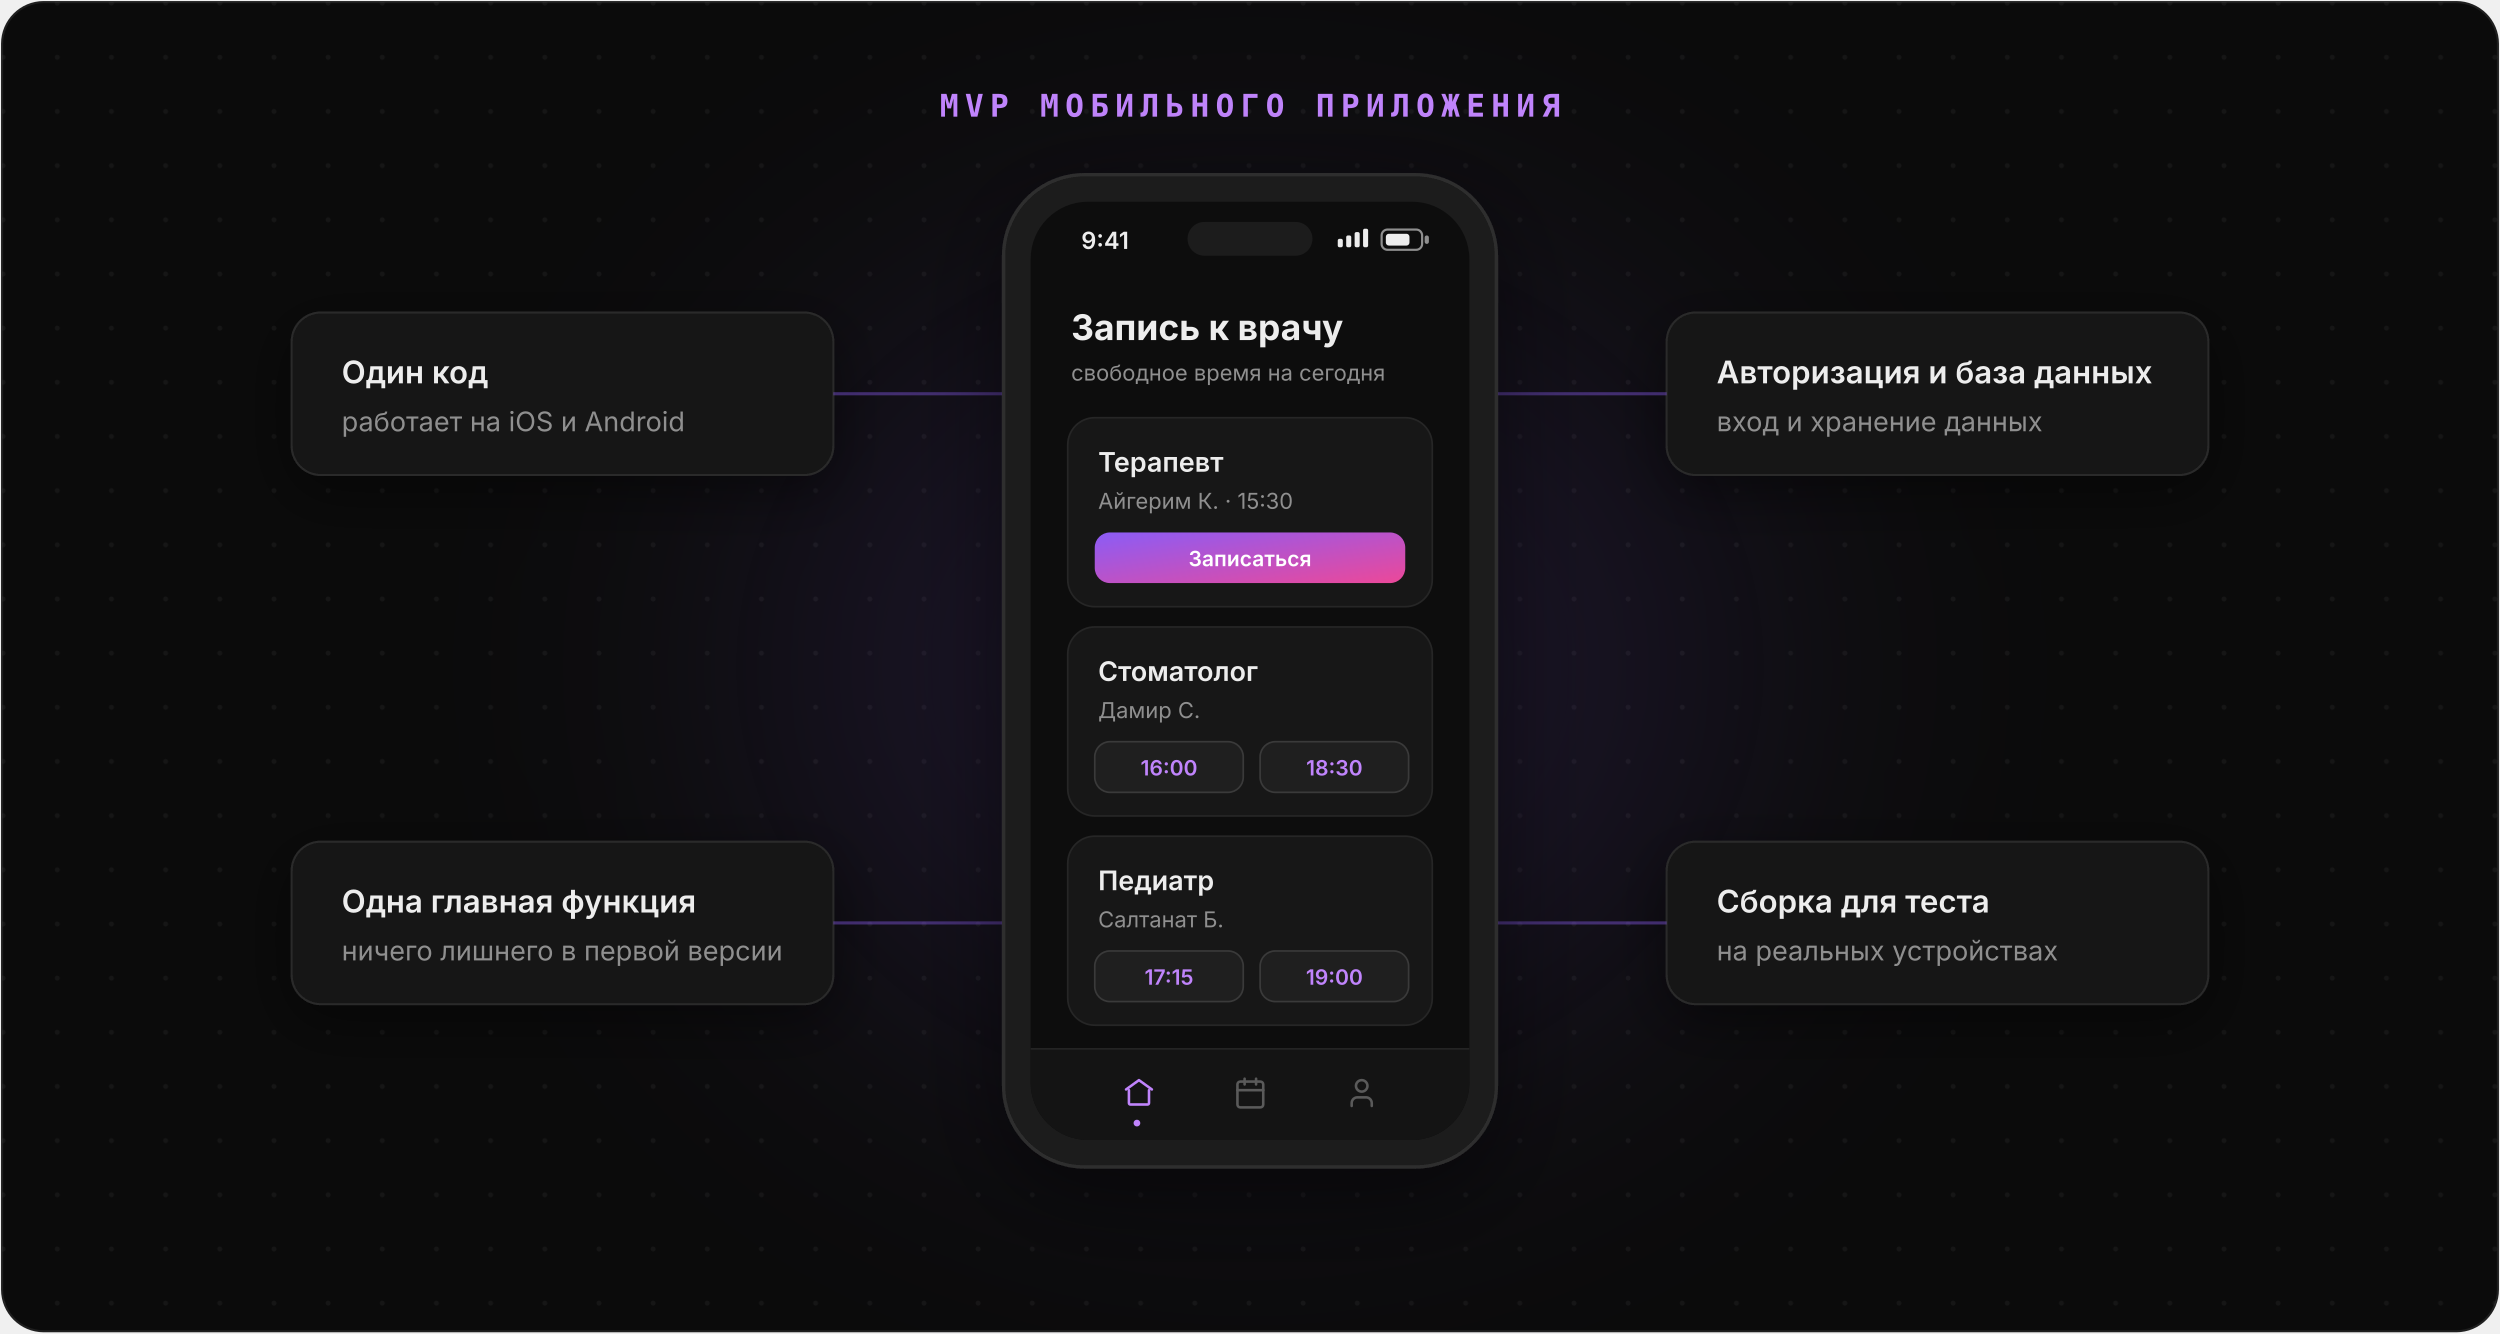
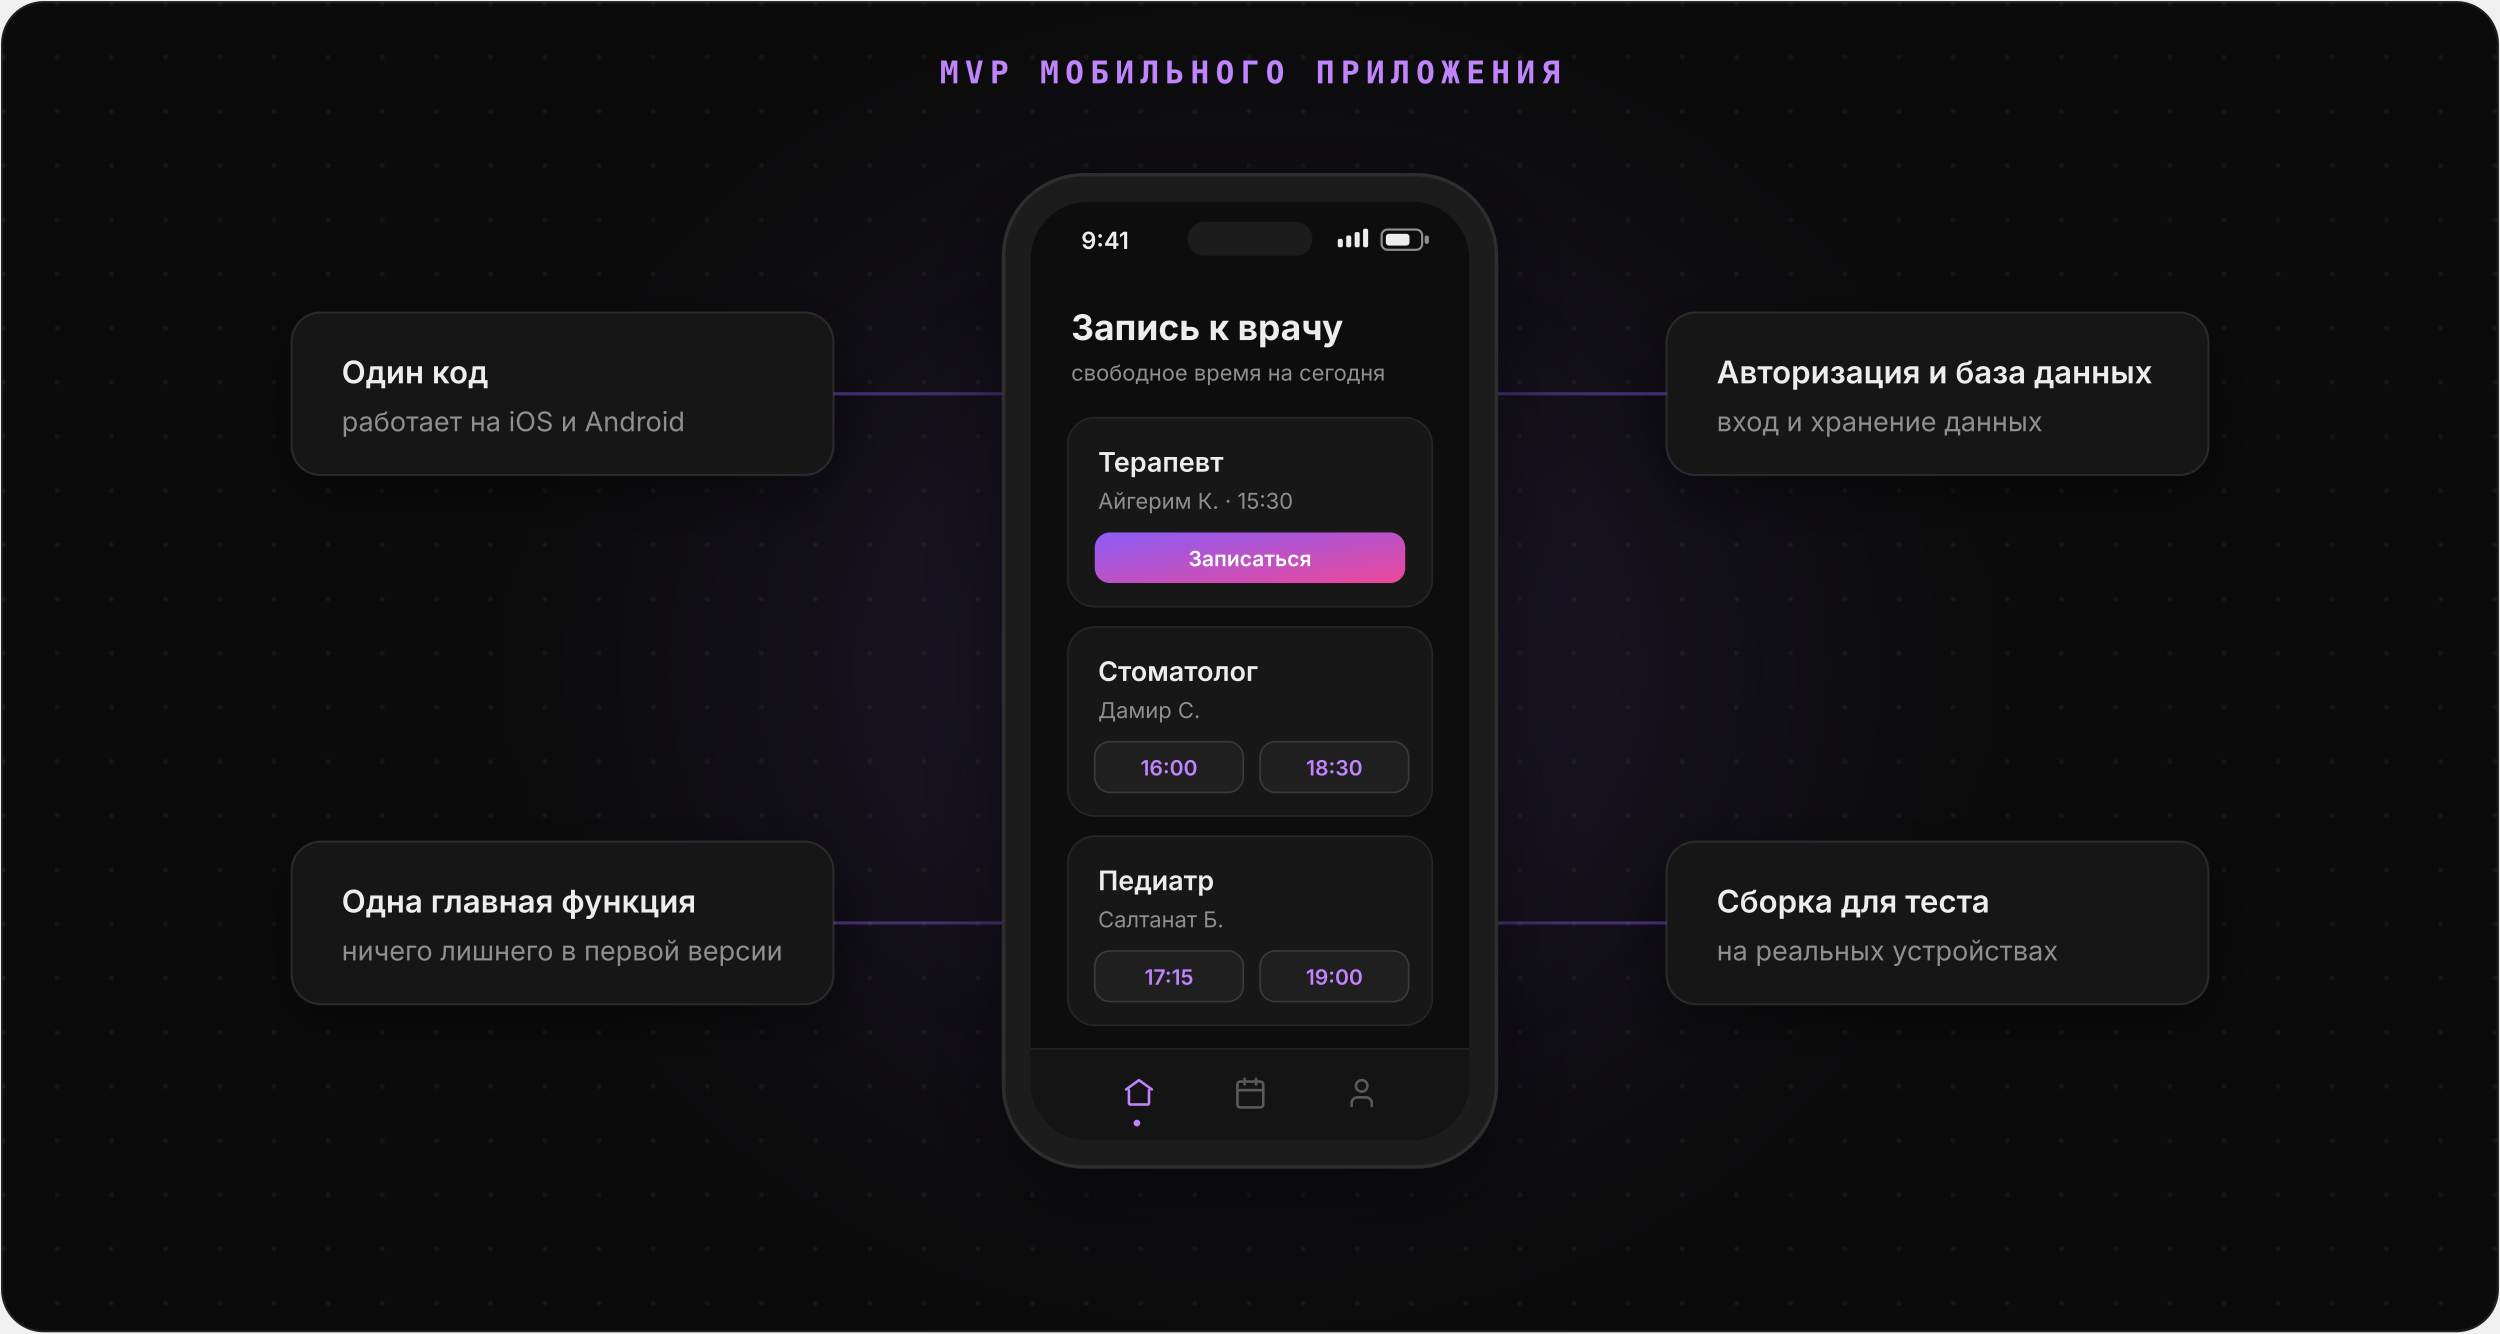
<svg xmlns="http://www.w3.org/2000/svg" viewBox="0 0 1200 640" width="1200" height="640" font-family="Inter, ui-sans-serif, system-ui, -apple-system, Segoe UI, sans-serif">
  <defs>
    <linearGradient id="grad" x1="0" y1="0" x2="1" y2="1">
      <stop offset="0" stop-color="#8b5cf6" />
      <stop offset="1" stop-color="#ec4899" />
    </linearGradient>
    <pattern id="dots" width="26" height="26" patternUnits="userSpaceOnUse">
      <circle cx="1.5" cy="1.5" r="1.2" fill="#ffffff" fill-opacity="0.045" />
    </pattern>
    <filter id="drop" x="-30%" y="-30%" width="160%" height="160%">
      <feDropShadow dx="0" dy="16" stdDeviation="28" flood-color="#000000" flood-opacity="0.5" />
    </filter>
    <filter id="dropSm" x="-40%" y="-40%" width="180%" height="180%">
      <feDropShadow dx="0" dy="8" stdDeviation="14" flood-color="#000000" flood-opacity="0.45" />
    </filter>
    <filter id="glow" x="-60%" y="-60%" width="220%" height="220%">
      <feGaussianBlur stdDeviation="80" />
    </filter>
    <clipPath id="scr">
      <rect x="470" y="44" width="260" height="556" rx="34" />
    </clipPath>
  </defs>
  <rect x="1" y="1" width="1198" height="638" rx="20" fill="#0b0b0b" stroke="#1f1f1f" />
  <rect x="1" y="1" width="1198" height="638" rx="20" fill="url(#dots)" />
  <ellipse cx="600" cy="320" rx="240" ry="200" fill="#8b5cf6" opacity="0.12" filter="url(#glow)" />
-   <text x="600" y="56" text-anchor="middle" font-family="ui-monospace, SFMono-Regular, Menlo, monospace" font-size="15" letter-spacing="3" fill="#c084fc" font-weight="600">MVP МОБИЛЬНОГО ПРИЛОЖЕНИЯ</text>
+   <text x="600" y="40" text-anchor="middle" font-family="ui-monospace, SFMono-Regular, Menlo, monospace" font-size="15" letter-spacing="3" fill="#c084fc" font-weight="600">MVP МОБИЛЬНОГО ПРИЛОЖЕНИЯ</text>
  <g filter="url(#dropSm)">
    <rect x="140" y="150" width="260" height="78" rx="14" fill="#161616" stroke="#2a2a2a" />
    <text x="164" y="184" fill="#ededed" font-size="15" font-weight="600">Один код</text>
    <text x="164" y="207" fill="#8f8f8f" font-size="13">работает на iOS и Android</text>
  </g>
  <g filter="url(#dropSm)">
    <rect x="140" y="404" width="260" height="78" rx="14" fill="#161616" stroke="#2a2a2a" />
    <text x="164" y="438" fill="#ededed" font-size="15" font-weight="600">Одна главная функция</text>
    <text x="164" y="461" fill="#8f8f8f" font-size="13">ничего лишнего в первой версии</text>
  </g>
  <g filter="url(#dropSm)">
    <rect x="800" y="150" width="260" height="78" rx="14" fill="#161616" stroke="#2a2a2a" />
    <text x="824" y="184" fill="#ededed" font-size="15" font-weight="600">Авторизация и база данных</text>
    <text x="824" y="207" fill="#8f8f8f" font-size="13">вход и хранение данных</text>
  </g>
  <g filter="url(#dropSm)">
    <rect x="800" y="404" width="260" height="78" rx="14" fill="#161616" stroke="#2a2a2a" />
    <text x="824" y="438" fill="#ededed" font-size="15" font-weight="600">Сборка для теста</text>
    <text x="824" y="461" fill="#8f8f8f" font-size="13">на реальных устройствах</text>
  </g>
  <g fill="none" stroke="#8b5cf6" stroke-width="1.5" opacity="0.4">
    <path d="M400 189 L 482 189" />
    <path d="M400 443 L 482 443" />
    <path d="M800 189 L 718 189" />
    <path d="M800 443 L 718 443" />
  </g>
  <g transform="translate(600,322) scale(0.81) translate(-600,-322)">
    <g filter="url(#drop)">
      <rect x="454" y="28" width="292" height="588" rx="48" fill="#1a1a1a" stroke="#2f2f2f" stroke-width="2" />
    </g>
    <rect x="470" y="44" width="260" height="556" rx="34" fill="#0d0d0d" />
    <g clip-path="url(#scr)">
      <rect x="563" y="56" width="74" height="20" rx="10" fill="#1c1c1c" />
      <text x="500" y="72" fill="#ededed" font-size="14" font-weight="600">9:41</text>
      <rect x="652" y="66" width="3" height="5" rx="1" fill="#ededed" />
      <rect x="657" y="64" width="3" height="7" rx="1" fill="#ededed" />
      <rect x="662" y="62" width="3" height="9" rx="1" fill="#ededed" />
      <rect x="667" y="60" width="3" height="11" rx="1" fill="#ededed" />
      <rect x="678" y="60.5" width="24" height="12" rx="3.5" fill="none" stroke="#8f8f8f" stroke-width="1.3" />
      <rect x="680.5" y="63" width="14" height="7" rx="1.8" fill="#ededed" />
      <rect x="703.5" y="64" width="2.5" height="5" rx="1.2" fill="#8f8f8f" />
      <text x="494" y="126" fill="#ededed" font-size="21" font-weight="700">Запись к врачу</text>
      <text x="494" y="150" fill="#8f8f8f" font-size="13">свободное время на сегодня</text>
      <rect x="492" y="172" width="216" height="112" rx="16" fill="#171717" stroke="#262626" />
      <text x="510" y="204" fill="#ededed" font-size="16" font-weight="600">Терапевт</text>
      <text x="510" y="226" fill="#8f8f8f" font-size="13">Айгерим К. · 15:30</text>
      <rect x="508" y="240" width="184" height="30" rx="9" fill="url(#grad)" />
      <text x="600" y="260" text-anchor="middle" fill="#ffffff" font-size="12.5" font-weight="600">Записаться</text>
      <rect x="492" y="296" width="216" height="112" rx="16" fill="#171717" stroke="#262626" />
      <text x="510" y="328" fill="#ededed" font-size="16" font-weight="600">Стоматолог</text>
      <text x="510" y="350" fill="#8f8f8f" font-size="13">Дамир С.</text>
      <rect x="508" y="364" width="88" height="30" rx="9" fill="#1f1f1f" stroke="#3a3a3a" />
      <text x="552" y="384" text-anchor="middle" fill="#c084fc" font-size="12.5" font-weight="600">16:00</text>
      <rect x="606" y="364" width="88" height="30" rx="9" fill="#1f1f1f" stroke="#3a3a3a" />
      <text x="650" y="384" text-anchor="middle" fill="#c084fc" font-size="12.5" font-weight="600">18:30</text>
      <rect x="492" y="420" width="216" height="112" rx="16" fill="#171717" stroke="#262626" />
      <text x="510" y="452" fill="#ededed" font-size="16" font-weight="600">Педиатр</text>
      <text x="510" y="474" fill="#8f8f8f" font-size="13">Салтанат Б.</text>
      <rect x="508" y="488" width="88" height="30" rx="9" fill="#1f1f1f" stroke="#3a3a3a" />
      <text x="552" y="508" text-anchor="middle" fill="#c084fc" font-size="12.5" font-weight="600">17:15</text>
      <rect x="606" y="488" width="88" height="30" rx="9" fill="#1f1f1f" stroke="#3a3a3a" />
      <text x="650" y="508" text-anchor="middle" fill="#c084fc" font-size="12.5" font-weight="600">19:00</text>
      <rect x="470" y="546" width="260" height="54" fill="#141414" />
      <line x1="470" y1="546" x2="730" y2="546" stroke="#242424" />
      <g transform="translate(524,562)" fill="none" stroke="#c084fc" stroke-width="1.8" stroke-linecap="round" stroke-linejoin="round">
        <path d="M3 9.5 12 3l9 6.5" transform="scale(0.85)" />
        <path d="M5 10v9a1 1 0 0 0 1 1h12a1 1 0 0 0 1-1v-9" transform="scale(0.85)" />
      </g>
      <circle cx="533" cy="590" r="2" fill="#c084fc" />
      <g transform="translate(590,562)" fill="none" stroke="#5a5a5a" stroke-width="1.8" stroke-linecap="round" stroke-linejoin="round">
        <path d="M8 2v4" transform="scale(0.85)" />
        <path d="M16 2v4" transform="scale(0.85)" />
        <rect x="3" y="4" width="18" height="18" rx="2" transform="scale(0.85)" />
        <path d="M3 10h18" transform="scale(0.85)" />
      </g>
      <g transform="translate(656,562)" fill="none" stroke="#5a5a5a" stroke-width="1.8" stroke-linecap="round" stroke-linejoin="round">
        <path d="M19 21v-2a4 4 0 0 0-4-4H9a4 4 0 0 0-4 4v2" transform="scale(0.85)" />
        <circle cx="12" cy="7" r="4" transform="scale(0.85)" />
      </g>
    </g>
  </g>
</svg>
